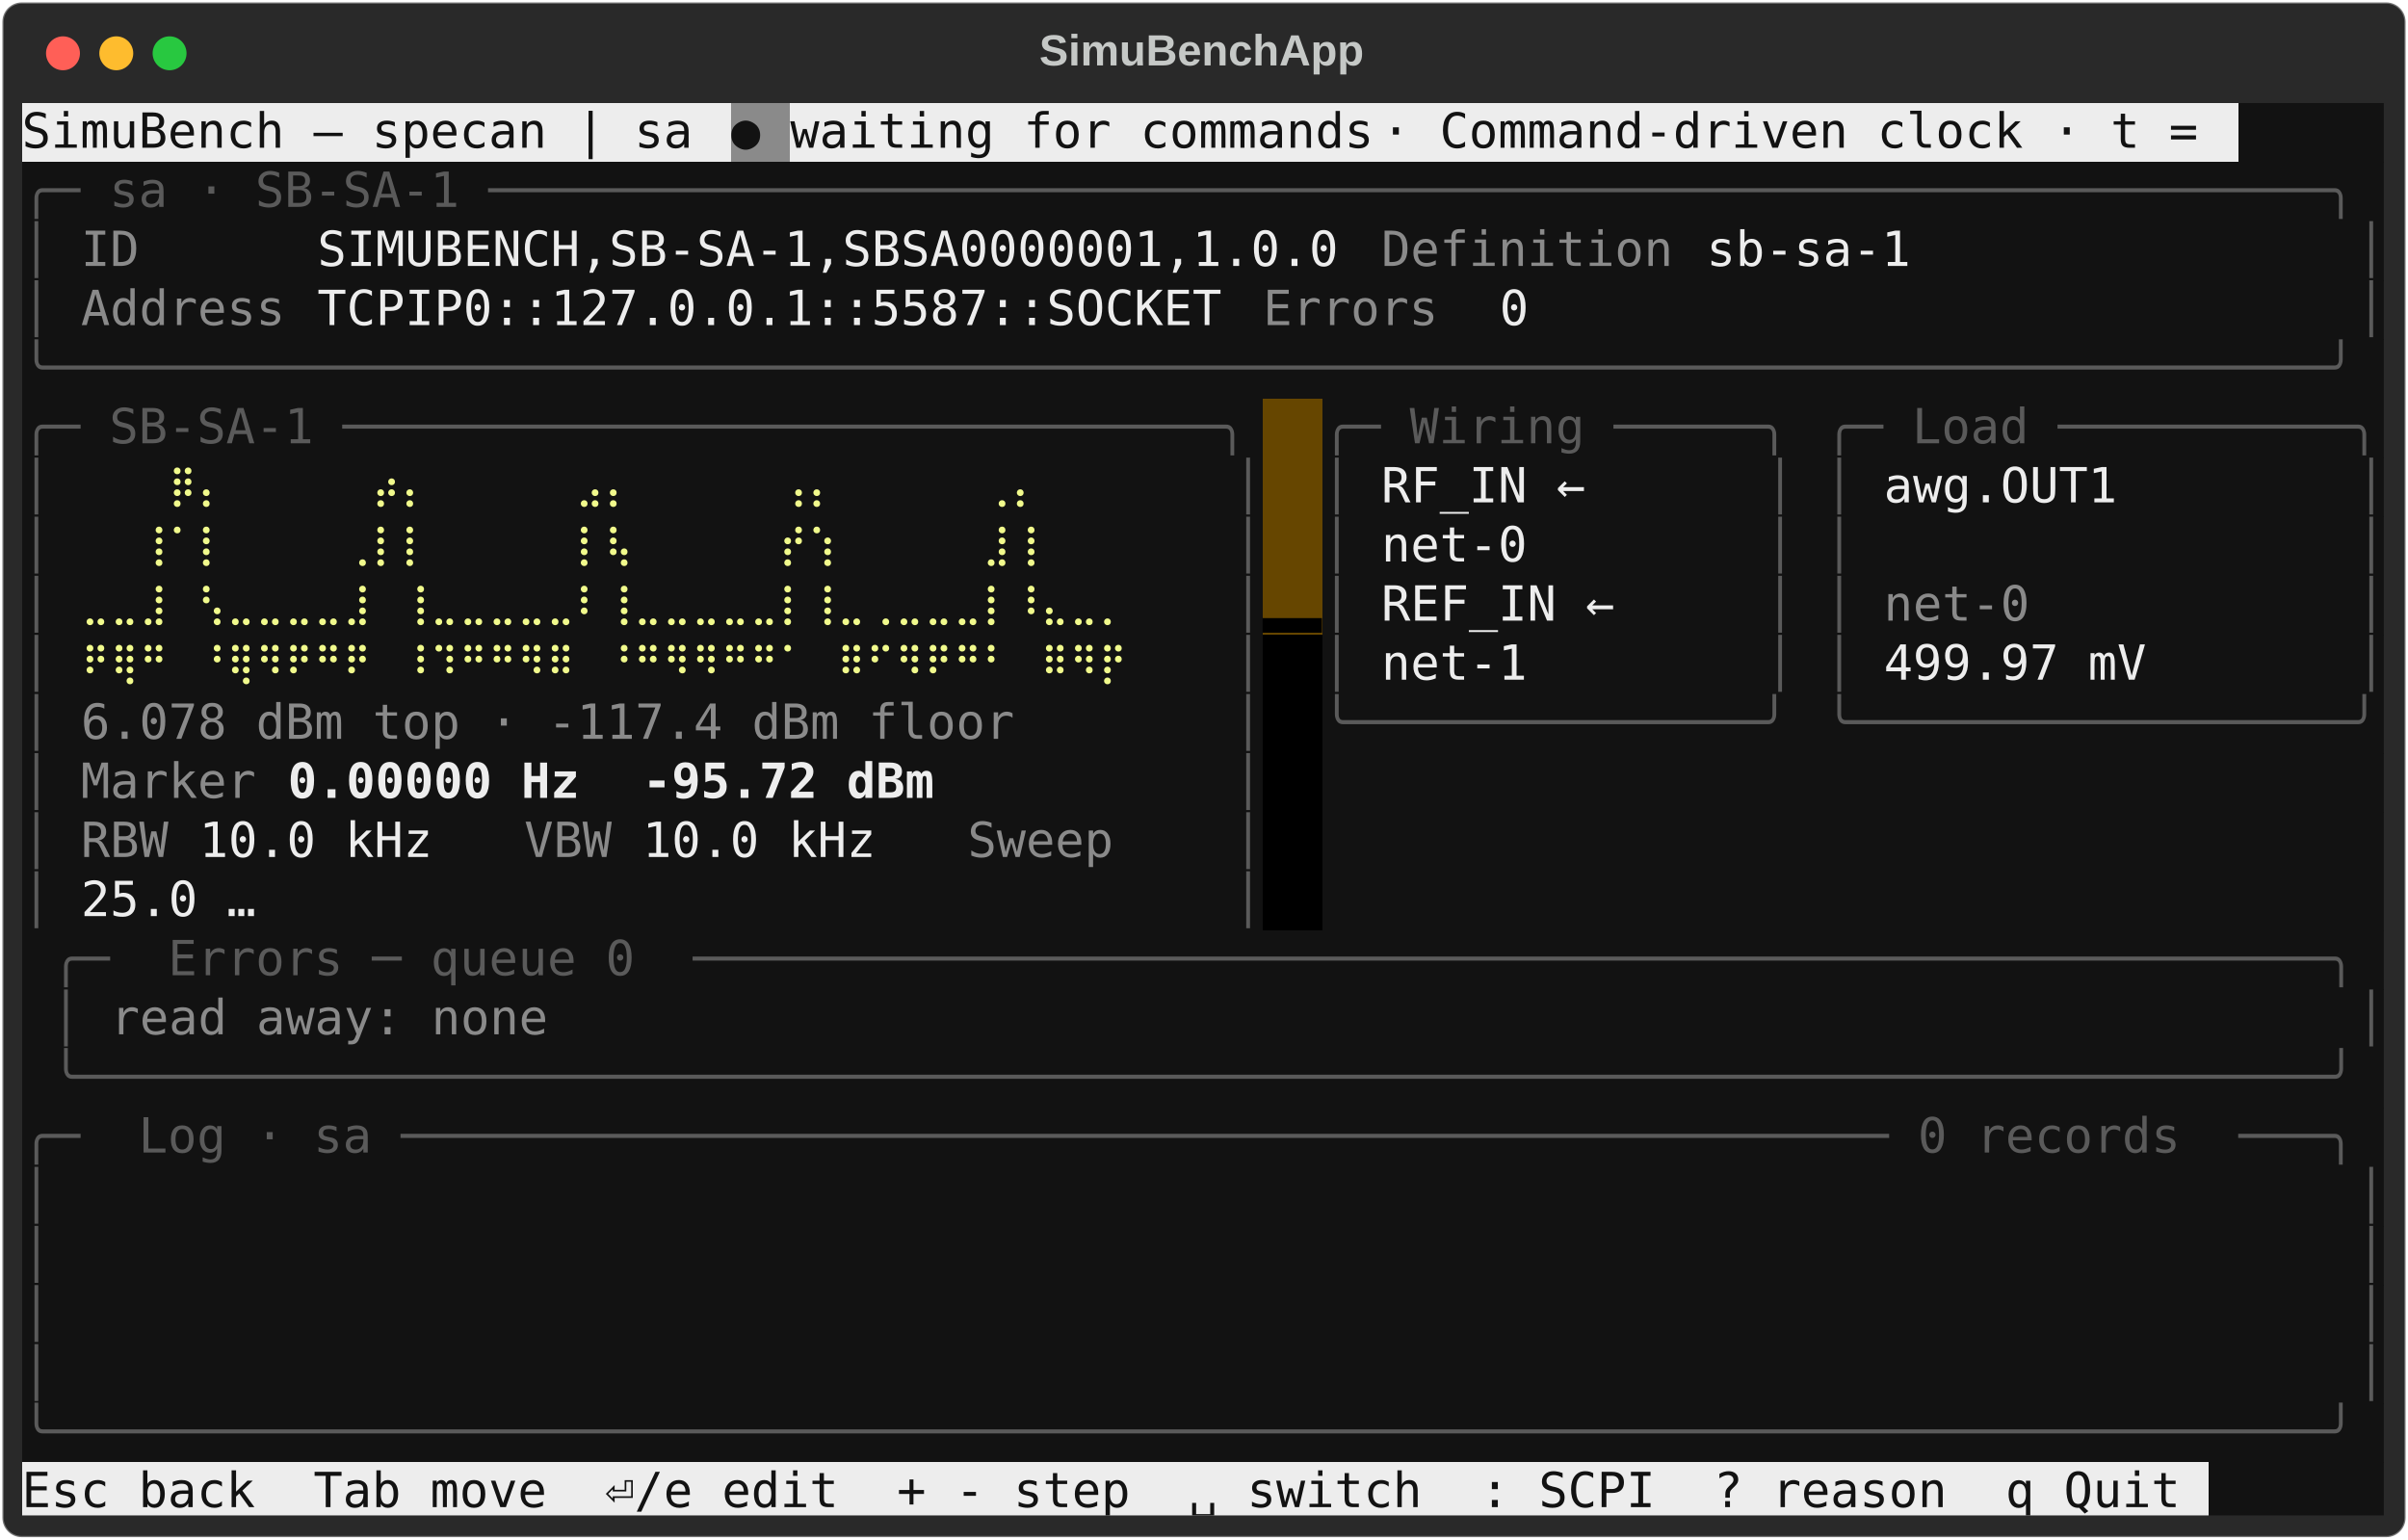
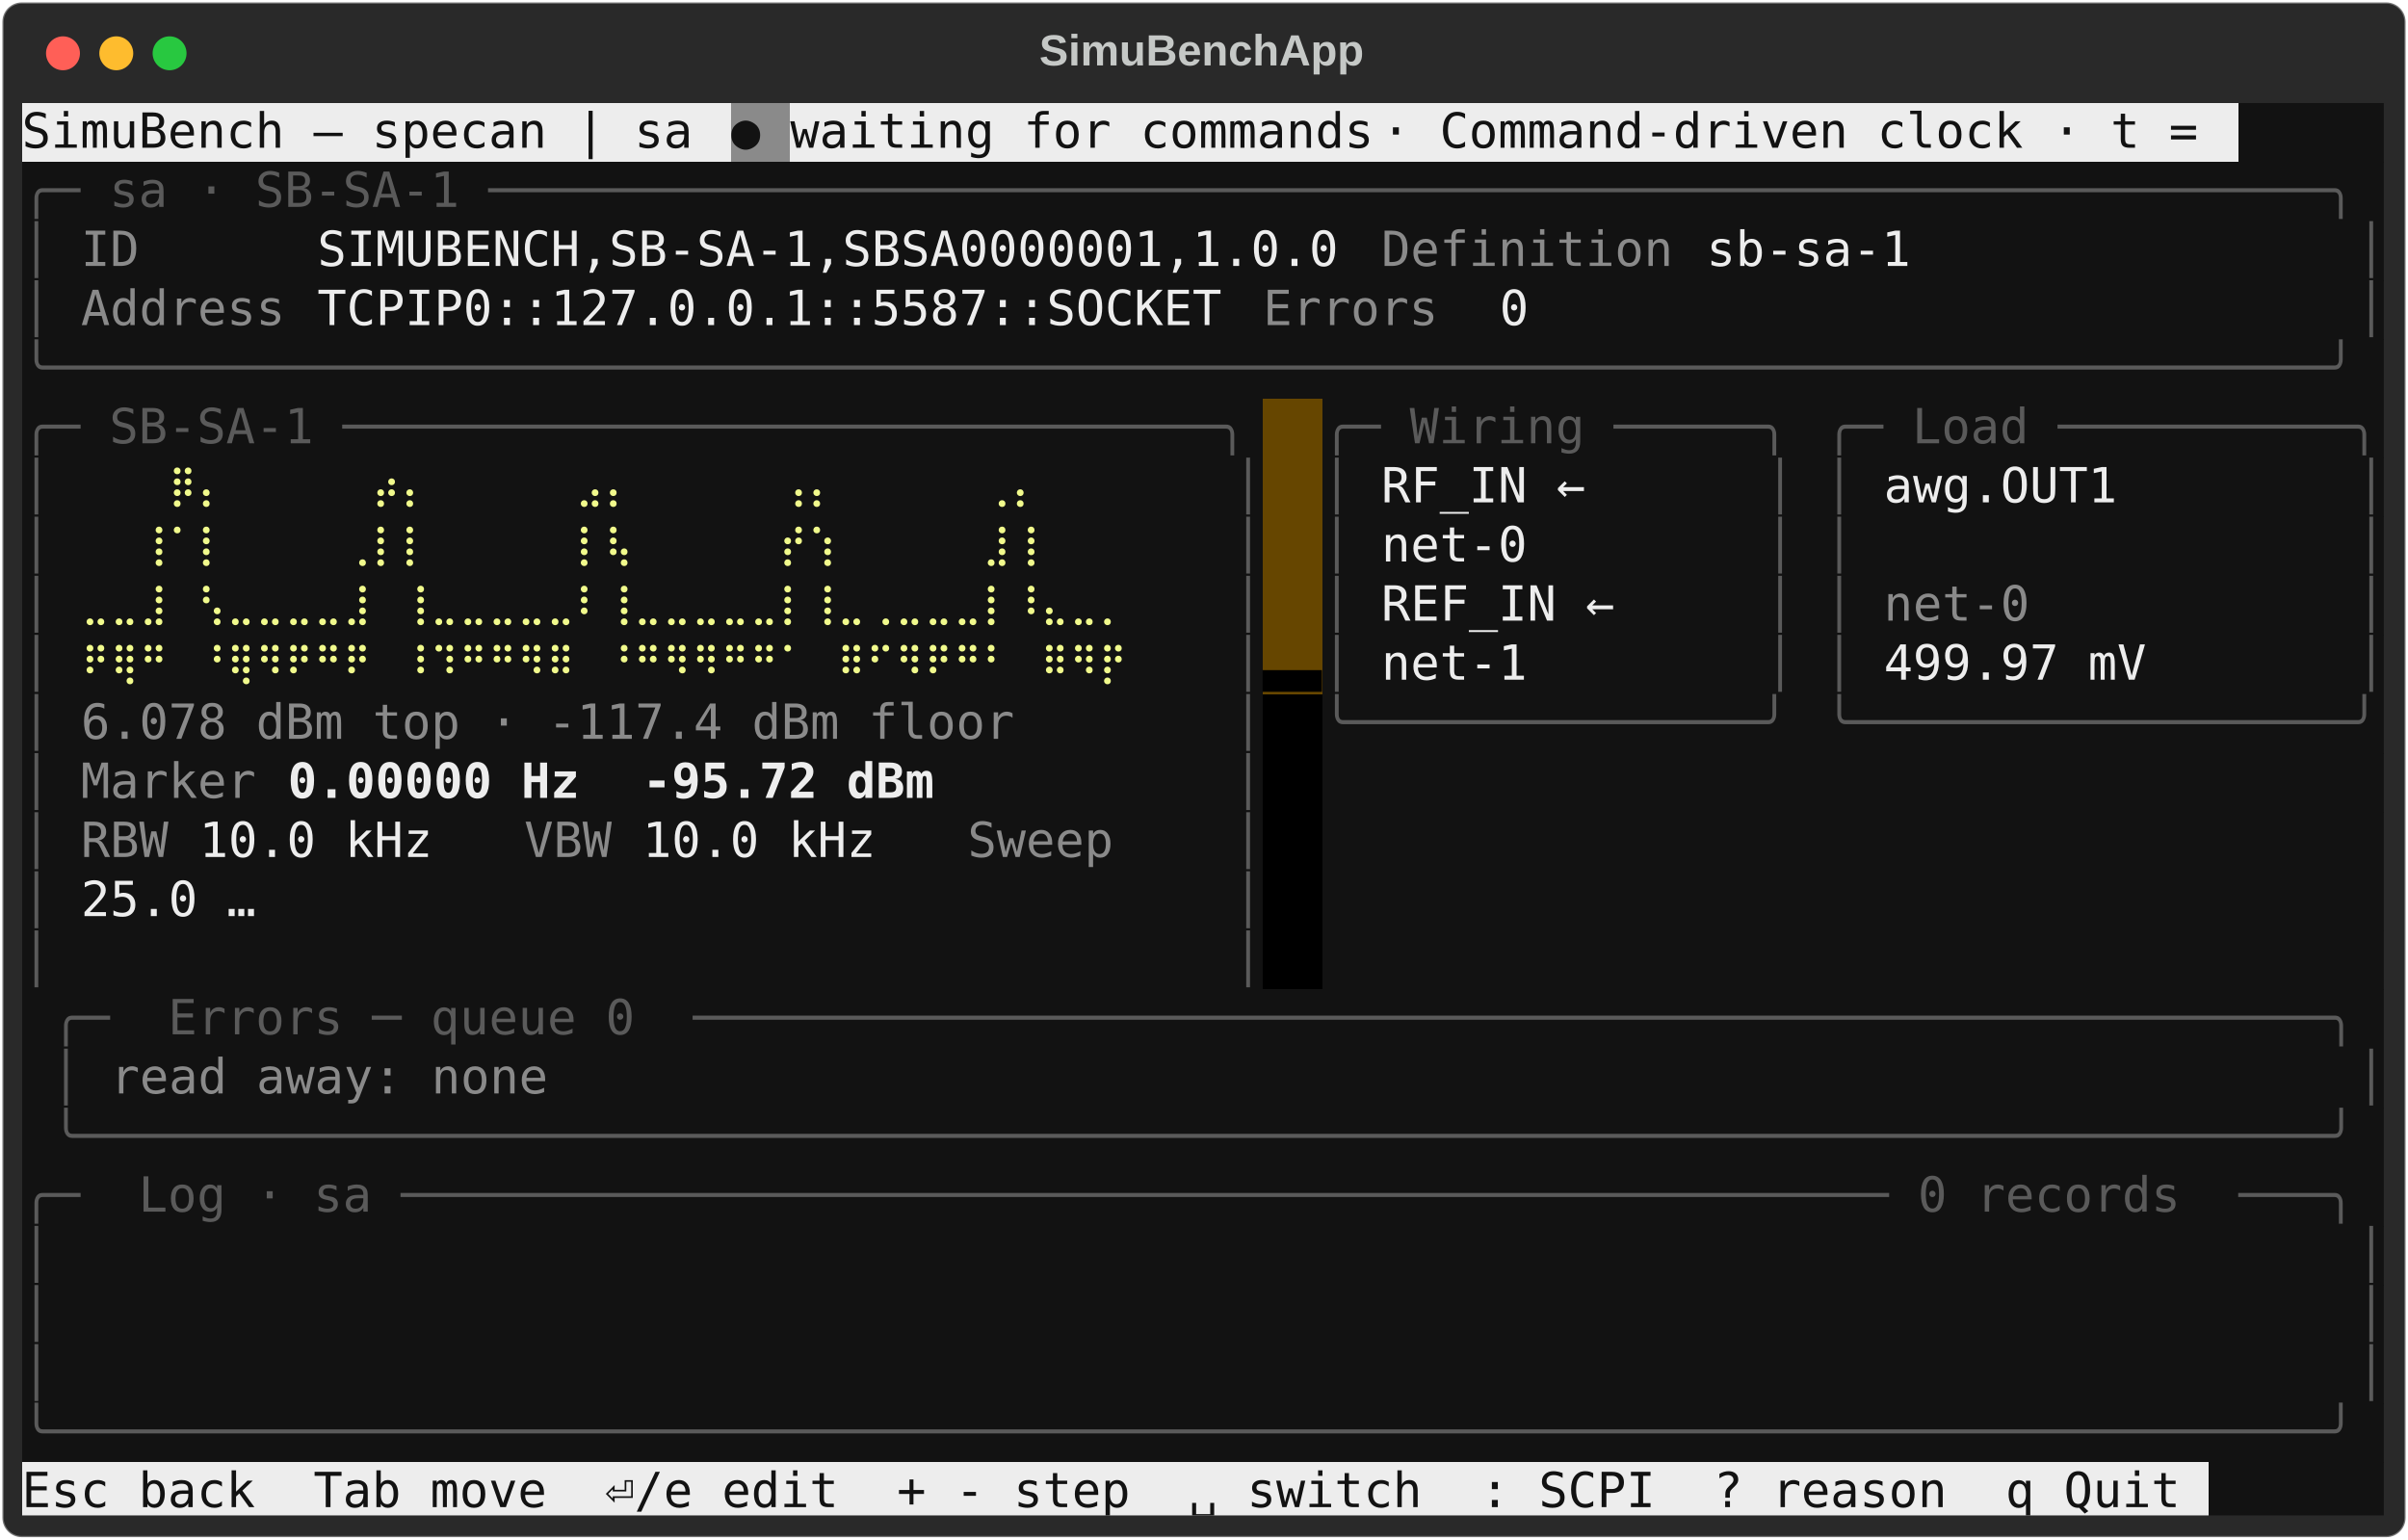
<svg xmlns="http://www.w3.org/2000/svg" class="rich-terminal" viewBox="0 0 994 635.6">
  <style>

    @font-face {
        font-family: "Fira Code";
        src: local("FiraCode-Regular"),
                url("https://cdnjs.cloudflare.com/ajax/libs/firacode/6.2.0/woff2/FiraCode-Regular.woff2") format("woff2"),
                url("https://cdnjs.cloudflare.com/ajax/libs/firacode/6.2.0/woff/FiraCode-Regular.woff") format("woff");
        font-style: normal;
        font-weight: 400;
    }
    @font-face {
        font-family: "Fira Code";
        src: local("FiraCode-Bold"),
                url("https://cdnjs.cloudflare.com/ajax/libs/firacode/6.2.0/woff2/FiraCode-Bold.woff2") format("woff2"),
                url("https://cdnjs.cloudflare.com/ajax/libs/firacode/6.2.0/woff/FiraCode-Bold.woff") format("woff");
        font-style: bold;
        font-weight: 700;
    }

    .terminal-matrix {
        font-family: Fira Code, monospace;
        font-size: 20px;
        line-height: 24.4px;
        font-variant-east-asian: full-width;
    }

    .terminal-title {
        font-size: 18px;
        font-weight: bold;
        font-family: arial;
    }

    .terminal-r1 { fill: #121212 }
.terminal-r2 { fill: #c5c8c6 }
.terminal-r3 { fill: #5a5a5a }
.terminal-r4 { fill: #8a8a8a }
.terminal-r5 { fill: #ededed }
.terminal-r6 { fill: #f1fa8c }
.terminal-r7 { fill: #000000 }
.terminal-r8 { fill: #ededed;font-weight: bold }
    </style>
  <defs>
    <clipPath id="terminal-clip-terminal">
      <rect x="0" y="0" width="975.0" height="584.6" />
    </clipPath>
    <clipPath id="terminal-line-0">
      <rect x="0" y="1.5" width="976" height="24.65" />
    </clipPath>
    <clipPath id="terminal-line-1">
      <rect x="0" y="25.9" width="976" height="24.65" />
    </clipPath>
    <clipPath id="terminal-line-2">
      <rect x="0" y="50.3" width="976" height="24.65" />
    </clipPath>
    <clipPath id="terminal-line-3">
      <rect x="0" y="74.7" width="976" height="24.65" />
    </clipPath>
    <clipPath id="terminal-line-4">
      <rect x="0" y="99.1" width="976" height="24.65" />
    </clipPath>
    <clipPath id="terminal-line-5">
      <rect x="0" y="123.5" width="976" height="24.65" />
    </clipPath>
    <clipPath id="terminal-line-6">
      <rect x="0" y="147.9" width="976" height="24.65" />
    </clipPath>
    <clipPath id="terminal-line-7">
      <rect x="0" y="172.3" width="976" height="24.65" />
    </clipPath>
    <clipPath id="terminal-line-8">
      <rect x="0" y="196.7" width="976" height="24.65" />
    </clipPath>
    <clipPath id="terminal-line-9">
      <rect x="0" y="221.1" width="976" height="24.65" />
    </clipPath>
    <clipPath id="terminal-line-10">
      <rect x="0" y="245.5" width="976" height="24.65" />
    </clipPath>
    <clipPath id="terminal-line-11">
      <rect x="0" y="269.9" width="976" height="24.65" />
    </clipPath>
    <clipPath id="terminal-line-12">
      <rect x="0" y="294.3" width="976" height="24.65" />
    </clipPath>
    <clipPath id="terminal-line-13">
      <rect x="0" y="318.7" width="976" height="24.65" />
    </clipPath>
    <clipPath id="terminal-line-14">
      <rect x="0" y="343.1" width="976" height="24.65" />
    </clipPath>
    <clipPath id="terminal-line-15">
      <rect x="0" y="367.5" width="976" height="24.65" />
    </clipPath>
    <clipPath id="terminal-line-16">
      <rect x="0" y="391.9" width="976" height="24.65" />
    </clipPath>
    <clipPath id="terminal-line-17">
      <rect x="0" y="416.3" width="976" height="24.65" />
    </clipPath>
    <clipPath id="terminal-line-18">
      <rect x="0" y="440.7" width="976" height="24.65" />
    </clipPath>
    <clipPath id="terminal-line-19">
      <rect x="0" y="465.1" width="976" height="24.65" />
    </clipPath>
    <clipPath id="terminal-line-20">
      <rect x="0" y="489.5" width="976" height="24.65" />
    </clipPath>
    <clipPath id="terminal-line-21">
      <rect x="0" y="513.9" width="976" height="24.65" />
    </clipPath>
    <clipPath id="terminal-line-22">
      <rect x="0" y="538.3" width="976" height="24.65" />
    </clipPath>
  </defs>
  <rect fill="#292929" stroke="rgba(255,255,255,0.35)" stroke-width="1" x="1" y="1" width="992" height="633.6" rx="8" />
  <text class="terminal-title" fill="#c5c8c6" text-anchor="middle" x="496" y="27">SimuBenchApp</text>
  <g transform="translate(26,22)">
    <circle cx="0" cy="0" r="7" fill="#ff5f57" />
    <circle cx="22" cy="0" r="7" fill="#febc2e" />
    <circle cx="44" cy="0" r="7" fill="#28c840" />
  </g>
  <g transform="translate(9, 41)" clip-path="url(#terminal-clip-terminal)">
    <rect fill="#ededed" x="0" y="1.5" width="280.6" height="24.65" shape-rendering="crispEdges" />
    <rect fill="#ededed" x="280.6" y="1.5" width="12.2" height="24.65" shape-rendering="crispEdges" />
    <rect fill="#8a8a8a" x="292.8" y="1.5" width="24.4" height="24.65" shape-rendering="crispEdges" />
    <rect fill="#ededed" x="317.2" y="1.5" width="244" height="24.65" shape-rendering="crispEdges" />
    <rect fill="#ededed" x="561.2" y="1.5" width="353.8" height="24.65" shape-rendering="crispEdges" />
    <rect fill="#121212" x="915" y="1.5" width="61" height="24.65" shape-rendering="crispEdges" />
    <rect fill="#121212" x="0" y="25.9" width="976" height="24.65" shape-rendering="crispEdges" />
    <rect fill="#121212" x="0" y="50.3" width="12.2" height="24.65" shape-rendering="crispEdges" />
    <rect fill="#121212" x="12.2" y="50.3" width="12.2" height="24.65" shape-rendering="crispEdges" />
    <rect fill="#121212" x="24.4" y="50.3" width="97.6" height="24.65" shape-rendering="crispEdges" />
    <rect fill="#121212" x="122" y="50.3" width="439.2" height="24.65" shape-rendering="crispEdges" />
    <rect fill="#121212" x="561.2" y="50.3" width="134.2" height="24.65" shape-rendering="crispEdges" />
    <rect fill="#121212" x="695.4" y="50.3" width="256.2" height="24.65" shape-rendering="crispEdges" />
    <rect fill="#121212" x="951.6" y="50.3" width="12.2" height="24.65" shape-rendering="crispEdges" />
    <rect fill="#121212" x="963.8" y="50.3" width="12.2" height="24.65" shape-rendering="crispEdges" />
    <rect fill="#121212" x="0" y="74.7" width="12.2" height="24.65" shape-rendering="crispEdges" />
    <rect fill="#121212" x="12.2" y="74.7" width="12.2" height="24.65" shape-rendering="crispEdges" />
    <rect fill="#121212" x="24.4" y="74.7" width="97.6" height="24.65" shape-rendering="crispEdges" />
    <rect fill="#121212" x="122" y="74.7" width="390.4" height="24.65" shape-rendering="crispEdges" />
    <rect fill="#121212" x="512.4" y="74.7" width="97.6" height="24.65" shape-rendering="crispEdges" />
    <rect fill="#121212" x="610" y="74.7" width="341.6" height="24.65" shape-rendering="crispEdges" />
    <rect fill="#121212" x="951.6" y="74.7" width="12.2" height="24.65" shape-rendering="crispEdges" />
    <rect fill="#121212" x="963.8" y="74.7" width="12.2" height="24.65" shape-rendering="crispEdges" />
    <rect fill="#121212" x="0" y="99.1" width="976" height="24.65" shape-rendering="crispEdges" />
    <rect fill="#121212" x="0" y="123.5" width="512.4" height="24.65" shape-rendering="crispEdges" />
    <rect fill="#664600" x="512.4" y="123.5" width="24.4" height="24.65" shape-rendering="crispEdges" />
    <rect fill="#121212" x="536.8" y="123.5" width="195.2" height="24.65" shape-rendering="crispEdges" />
    <rect fill="#121212" x="732" y="123.5" width="12.2" height="24.65" shape-rendering="crispEdges" />
    <rect fill="#121212" x="744.2" y="123.5" width="231.8" height="24.65" shape-rendering="crispEdges" />
    <rect fill="#121212" x="0" y="147.9" width="12.2" height="24.65" shape-rendering="crispEdges" />
    <rect fill="#121212" x="12.2" y="147.9" width="12.2" height="24.65" shape-rendering="crispEdges" />
    <rect fill="#121212" x="24.4" y="147.9" width="463.6" height="24.65" shape-rendering="crispEdges" />
    <rect fill="#121212" x="488" y="147.9" width="12.2" height="24.65" shape-rendering="crispEdges" />
    <rect fill="#121212" x="500.2" y="147.9" width="12.2" height="24.65" shape-rendering="crispEdges" />
    <rect fill="#664600" x="512.4" y="147.9" width="24.4" height="24.65" shape-rendering="crispEdges" />
    <rect fill="#121212" x="536.8" y="147.9" width="12.2" height="24.65" shape-rendering="crispEdges" />
    <rect fill="#121212" x="549" y="147.9" width="12.2" height="24.65" shape-rendering="crispEdges" />
    <rect fill="#121212" x="561.2" y="147.9" width="85.4" height="24.65" shape-rendering="crispEdges" />
    <rect fill="#121212" x="646.6" y="147.9" width="73.2" height="24.65" shape-rendering="crispEdges" />
    <rect fill="#121212" x="719.8" y="147.9" width="12.2" height="24.65" shape-rendering="crispEdges" />
    <rect fill="#121212" x="732" y="147.9" width="12.2" height="24.65" shape-rendering="crispEdges" />
    <rect fill="#121212" x="744.2" y="147.9" width="12.2" height="24.65" shape-rendering="crispEdges" />
    <rect fill="#121212" x="756.4" y="147.9" width="12.2" height="24.65" shape-rendering="crispEdges" />
    <rect fill="#121212" x="768.6" y="147.9" width="170.8" height="24.65" shape-rendering="crispEdges" />
    <rect fill="#121212" x="939.4" y="147.9" width="24.4" height="24.65" shape-rendering="crispEdges" />
    <rect fill="#121212" x="963.8" y="147.9" width="12.2" height="24.65" shape-rendering="crispEdges" />
    <rect fill="#121212" x="0" y="172.3" width="12.2" height="24.65" shape-rendering="crispEdges" />
    <rect fill="#121212" x="12.2" y="172.3" width="12.2" height="24.65" shape-rendering="crispEdges" />
    <rect fill="#121212" x="24.4" y="172.3" width="463.6" height="24.65" shape-rendering="crispEdges" />
    <rect fill="#121212" x="488" y="172.3" width="12.2" height="24.65" shape-rendering="crispEdges" />
    <rect fill="#121212" x="500.2" y="172.3" width="12.2" height="24.65" shape-rendering="crispEdges" />
    <rect fill="#664600" x="512.4" y="172.3" width="24.4" height="24.65" shape-rendering="crispEdges" />
    <rect fill="#121212" x="536.8" y="172.3" width="12.2" height="24.65" shape-rendering="crispEdges" />
    <rect fill="#121212" x="549" y="172.3" width="12.2" height="24.65" shape-rendering="crispEdges" />
    <rect fill="#121212" x="561.2" y="172.3" width="73.2" height="24.65" shape-rendering="crispEdges" />
    <rect fill="#121212" x="634.4" y="172.3" width="85.4" height="24.65" shape-rendering="crispEdges" />
    <rect fill="#121212" x="719.8" y="172.3" width="12.2" height="24.65" shape-rendering="crispEdges" />
    <rect fill="#121212" x="732" y="172.3" width="12.2" height="24.65" shape-rendering="crispEdges" />
    <rect fill="#121212" x="744.2" y="172.3" width="12.2" height="24.65" shape-rendering="crispEdges" />
    <rect fill="#121212" x="756.4" y="172.3" width="12.2" height="24.65" shape-rendering="crispEdges" />
    <rect fill="#121212" x="768.6" y="172.3" width="170.8" height="24.65" shape-rendering="crispEdges" />
    <rect fill="#121212" x="939.4" y="172.3" width="24.4" height="24.65" shape-rendering="crispEdges" />
    <rect fill="#121212" x="963.8" y="172.3" width="12.2" height="24.65" shape-rendering="crispEdges" />
    <rect fill="#121212" x="0" y="196.7" width="12.2" height="24.65" shape-rendering="crispEdges" />
    <rect fill="#121212" x="12.2" y="196.7" width="12.2" height="24.65" shape-rendering="crispEdges" />
    <rect fill="#121212" x="24.4" y="196.7" width="463.6" height="24.65" shape-rendering="crispEdges" />
    <rect fill="#121212" x="488" y="196.7" width="12.2" height="24.65" shape-rendering="crispEdges" />
    <rect fill="#121212" x="500.2" y="196.7" width="12.2" height="24.65" shape-rendering="crispEdges" />
    <rect fill="#664600" x="512.4" y="196.7" width="24.4" height="24.65" shape-rendering="crispEdges" />
    <rect fill="#121212" x="536.8" y="196.7" width="12.2" height="24.65" shape-rendering="crispEdges" />
    <rect fill="#121212" x="549" y="196.7" width="12.2" height="24.65" shape-rendering="crispEdges" />
    <rect fill="#121212" x="561.2" y="196.7" width="97.6" height="24.65" shape-rendering="crispEdges" />
    <rect fill="#121212" x="658.8" y="196.7" width="61" height="24.65" shape-rendering="crispEdges" />
    <rect fill="#121212" x="719.8" y="196.7" width="12.2" height="24.65" shape-rendering="crispEdges" />
    <rect fill="#121212" x="732" y="196.7" width="12.2" height="24.65" shape-rendering="crispEdges" />
    <rect fill="#121212" x="744.2" y="196.7" width="12.2" height="24.65" shape-rendering="crispEdges" />
    <rect fill="#121212" x="756.4" y="196.7" width="12.2" height="24.65" shape-rendering="crispEdges" />
    <rect fill="#121212" x="768.6" y="196.7" width="61" height="24.65" shape-rendering="crispEdges" />
    <rect fill="#121212" x="829.6" y="196.7" width="109.8" height="24.65" shape-rendering="crispEdges" />
    <rect fill="#121212" x="939.4" y="196.7" width="24.4" height="24.65" shape-rendering="crispEdges" />
    <rect fill="#121212" x="963.8" y="196.7" width="12.2" height="24.65" shape-rendering="crispEdges" />
    <rect fill="#121212" x="0" y="221.1" width="12.2" height="24.65" shape-rendering="crispEdges" />
    <rect fill="#121212" x="12.2" y="221.1" width="12.2" height="24.65" shape-rendering="crispEdges" />
    <rect fill="#121212" x="24.4" y="221.1" width="463.6" height="24.65" shape-rendering="crispEdges" />
    <rect fill="#121212" x="488" y="221.1" width="12.2" height="24.65" shape-rendering="crispEdges" />
    <rect fill="#121212" x="500.2" y="221.1" width="12.2" height="24.65" shape-rendering="crispEdges" />
-     <rect fill="#000000" x="512.4" y="221.1" width="24.4" height="24.65" shape-rendering="crispEdges" />
+     <rect fill="#664600" x="512.4" y="221.1" width="24.4" height="24.65" shape-rendering="crispEdges" />
    <rect fill="#121212" x="536.8" y="221.1" width="12.2" height="24.65" shape-rendering="crispEdges" />
    <rect fill="#121212" x="549" y="221.1" width="12.2" height="24.65" shape-rendering="crispEdges" />
    <rect fill="#121212" x="561.2" y="221.1" width="61" height="24.65" shape-rendering="crispEdges" />
    <rect fill="#121212" x="622.2" y="221.1" width="97.6" height="24.65" shape-rendering="crispEdges" />
    <rect fill="#121212" x="719.8" y="221.1" width="12.2" height="24.65" shape-rendering="crispEdges" />
    <rect fill="#121212" x="732" y="221.1" width="12.2" height="24.65" shape-rendering="crispEdges" />
    <rect fill="#121212" x="744.2" y="221.1" width="12.2" height="24.65" shape-rendering="crispEdges" />
    <rect fill="#121212" x="756.4" y="221.1" width="12.2" height="24.65" shape-rendering="crispEdges" />
    <rect fill="#121212" x="768.6" y="221.1" width="170.8" height="24.65" shape-rendering="crispEdges" />
    <rect fill="#121212" x="939.4" y="221.1" width="24.4" height="24.65" shape-rendering="crispEdges" />
    <rect fill="#121212" x="963.8" y="221.1" width="12.2" height="24.65" shape-rendering="crispEdges" />
    <rect fill="#121212" x="0" y="245.5" width="12.2" height="24.65" shape-rendering="crispEdges" />
    <rect fill="#121212" x="12.2" y="245.5" width="12.2" height="24.65" shape-rendering="crispEdges" />
    <rect fill="#121212" x="24.4" y="245.5" width="390.4" height="24.65" shape-rendering="crispEdges" />
    <rect fill="#121212" x="414.8" y="245.5" width="73.2" height="24.65" shape-rendering="crispEdges" />
    <rect fill="#121212" x="488" y="245.5" width="12.2" height="24.65" shape-rendering="crispEdges" />
    <rect fill="#121212" x="500.2" y="245.5" width="12.2" height="24.65" shape-rendering="crispEdges" />
    <rect fill="#000000" x="512.4" y="245.5" width="24.4" height="24.65" shape-rendering="crispEdges" />
    <rect fill="#121212" x="536.8" y="245.5" width="195.2" height="24.65" shape-rendering="crispEdges" />
    <rect fill="#121212" x="732" y="245.5" width="12.2" height="24.65" shape-rendering="crispEdges" />
    <rect fill="#121212" x="744.2" y="245.5" width="231.8" height="24.65" shape-rendering="crispEdges" />
    <rect fill="#121212" x="0" y="269.9" width="12.2" height="24.65" shape-rendering="crispEdges" />
    <rect fill="#121212" x="12.2" y="269.9" width="12.2" height="24.65" shape-rendering="crispEdges" />
    <rect fill="#121212" x="24.4" y="269.9" width="85.4" height="24.65" shape-rendering="crispEdges" />
    <rect fill="#121212" x="109.8" y="269.9" width="122" height="24.65" shape-rendering="crispEdges" />
    <rect fill="#121212" x="231.8" y="269.9" width="24.4" height="24.65" shape-rendering="crispEdges" />
    <rect fill="#121212" x="256.2" y="269.9" width="122" height="24.65" shape-rendering="crispEdges" />
    <rect fill="#121212" x="378.2" y="269.9" width="109.8" height="24.65" shape-rendering="crispEdges" />
    <rect fill="#121212" x="488" y="269.9" width="12.2" height="24.65" shape-rendering="crispEdges" />
    <rect fill="#121212" x="500.2" y="269.9" width="12.2" height="24.65" shape-rendering="crispEdges" />
    <rect fill="#000000" x="512.4" y="269.9" width="24.4" height="24.65" shape-rendering="crispEdges" />
    <rect fill="#121212" x="536.8" y="269.9" width="439.2" height="24.65" shape-rendering="crispEdges" />
    <rect fill="#121212" x="0" y="294.3" width="12.2" height="24.65" shape-rendering="crispEdges" />
    <rect fill="#121212" x="12.2" y="294.3" width="12.2" height="24.65" shape-rendering="crispEdges" />
    <rect fill="#121212" x="24.4" y="294.3" width="48.8" height="24.65" shape-rendering="crispEdges" />
    <rect fill="#121212" x="73.2" y="294.3" width="134.2" height="24.65" shape-rendering="crispEdges" />
    <rect fill="#121212" x="207.4" y="294.3" width="48.8" height="24.65" shape-rendering="crispEdges" />
    <rect fill="#121212" x="256.2" y="294.3" width="134.2" height="24.65" shape-rendering="crispEdges" />
    <rect fill="#121212" x="390.4" y="294.3" width="61" height="24.65" shape-rendering="crispEdges" />
    <rect fill="#121212" x="451.4" y="294.3" width="48.8" height="24.65" shape-rendering="crispEdges" />
    <rect fill="#121212" x="500.2" y="294.3" width="12.2" height="24.65" shape-rendering="crispEdges" />
    <rect fill="#000000" x="512.4" y="294.3" width="24.4" height="24.65" shape-rendering="crispEdges" />
    <rect fill="#121212" x="536.8" y="294.3" width="439.2" height="24.65" shape-rendering="crispEdges" />
    <rect fill="#121212" x="0" y="318.7" width="12.2" height="24.65" shape-rendering="crispEdges" />
    <rect fill="#121212" x="12.2" y="318.7" width="12.2" height="24.65" shape-rendering="crispEdges" />
    <rect fill="#121212" x="24.4" y="318.7" width="73.2" height="24.65" shape-rendering="crispEdges" />
    <rect fill="#121212" x="97.6" y="318.7" width="402.6" height="24.65" shape-rendering="crispEdges" />
    <rect fill="#121212" x="500.2" y="318.7" width="12.2" height="24.65" shape-rendering="crispEdges" />
    <rect fill="#000000" x="512.4" y="318.7" width="24.4" height="24.65" shape-rendering="crispEdges" />
    <rect fill="#121212" x="536.8" y="318.7" width="439.2" height="24.65" shape-rendering="crispEdges" />
    <rect fill="#121212" x="0" y="343.1" width="12.2" height="24.65" shape-rendering="crispEdges" />
-     <rect fill="#121212" x="12.2" y="343.1" width="963.8" height="24.65" shape-rendering="crispEdges" />
+     <rect fill="#121212" x="12.2" y="343.1" width="12.2" height="24.65" shape-rendering="crispEdges" />
+     <rect fill="#121212" x="24.4" y="343.1" width="463.6" height="24.65" shape-rendering="crispEdges" />
+     <rect fill="#121212" x="488" y="343.1" width="12.2" height="24.65" shape-rendering="crispEdges" />
+     <rect fill="#121212" x="500.2" y="343.1" width="12.2" height="24.65" shape-rendering="crispEdges" />
+     <rect fill="#000000" x="512.4" y="343.1" width="24.4" height="24.65" shape-rendering="crispEdges" />
+     <rect fill="#121212" x="536.8" y="343.1" width="439.2" height="24.65" shape-rendering="crispEdges" />
    <rect fill="#121212" x="0" y="367.5" width="12.2" height="24.65" shape-rendering="crispEdges" />
-     <rect fill="#121212" x="12.2" y="367.5" width="12.2" height="24.65" shape-rendering="crispEdges" />
-     <rect fill="#121212" x="24.4" y="367.5" width="12.2" height="24.65" shape-rendering="crispEdges" />
-     <rect fill="#121212" x="36.6" y="367.5" width="183" height="24.65" shape-rendering="crispEdges" />
-     <rect fill="#121212" x="219.6" y="367.5" width="61" height="24.65" shape-rendering="crispEdges" />
-     <rect fill="#121212" x="280.6" y="367.5" width="683.2" height="24.65" shape-rendering="crispEdges" />
-     <rect fill="#121212" x="963.8" y="367.5" width="12.2" height="24.65" shape-rendering="crispEdges" />
+     <rect fill="#121212" x="12.2" y="367.5" width="963.8" height="24.65" shape-rendering="crispEdges" />
    <rect fill="#121212" x="0" y="391.9" width="12.2" height="24.65" shape-rendering="crispEdges" />
-     <rect fill="#121212" x="12.2" y="391.9" width="963.8" height="24.65" shape-rendering="crispEdges" />
-     <rect fill="#121212" x="0" y="416.3" width="976" height="24.65" shape-rendering="crispEdges" />
-     <rect fill="#121212" x="0" y="440.7" width="12.2" height="24.65" shape-rendering="crispEdges" />
-     <rect fill="#121212" x="12.2" y="440.7" width="12.2" height="24.65" shape-rendering="crispEdges" />
-     <rect fill="#121212" x="24.4" y="440.7" width="0" height="24.65" shape-rendering="crispEdges" />
-     <rect fill="#121212" x="24.4" y="440.7" width="939.4" height="24.65" shape-rendering="crispEdges" />
-     <rect fill="#121212" x="963.8" y="440.7" width="12.2" height="24.65" shape-rendering="crispEdges" />
+     <rect fill="#121212" x="12.2" y="391.9" width="12.2" height="24.65" shape-rendering="crispEdges" />
+     <rect fill="#121212" x="24.4" y="391.9" width="12.2" height="24.65" shape-rendering="crispEdges" />
+     <rect fill="#121212" x="36.6" y="391.9" width="183" height="24.65" shape-rendering="crispEdges" />
+     <rect fill="#121212" x="219.6" y="391.9" width="61" height="24.65" shape-rendering="crispEdges" />
+     <rect fill="#121212" x="280.6" y="391.9" width="683.2" height="24.65" shape-rendering="crispEdges" />
+     <rect fill="#121212" x="963.8" y="391.9" width="12.2" height="24.65" shape-rendering="crispEdges" />
+     <rect fill="#121212" x="0" y="416.3" width="12.2" height="24.65" shape-rendering="crispEdges" />
+     <rect fill="#121212" x="12.2" y="416.3" width="963.8" height="24.65" shape-rendering="crispEdges" />
+     <rect fill="#121212" x="0" y="440.7" width="976" height="24.65" shape-rendering="crispEdges" />
    <rect fill="#121212" x="0" y="465.1" width="12.2" height="24.65" shape-rendering="crispEdges" />
-     <rect fill="#121212" x="12.2" y="465.1" width="951.6" height="24.65" shape-rendering="crispEdges" />
+     <rect fill="#121212" x="12.2" y="465.1" width="12.2" height="24.65" shape-rendering="crispEdges" />
+     <rect fill="#121212" x="24.4" y="465.1" width="0" height="24.65" shape-rendering="crispEdges" />
+     <rect fill="#121212" x="24.4" y="465.1" width="939.4" height="24.65" shape-rendering="crispEdges" />
    <rect fill="#121212" x="963.8" y="465.1" width="12.2" height="24.65" shape-rendering="crispEdges" />
    <rect fill="#121212" x="0" y="489.5" width="12.2" height="24.65" shape-rendering="crispEdges" />
    <rect fill="#121212" x="12.2" y="489.5" width="951.6" height="24.65" shape-rendering="crispEdges" />
    <rect fill="#121212" x="963.8" y="489.5" width="12.2" height="24.65" shape-rendering="crispEdges" />
    <rect fill="#121212" x="0" y="513.9" width="12.2" height="24.65" shape-rendering="crispEdges" />
    <rect fill="#121212" x="12.2" y="513.9" width="951.6" height="24.65" shape-rendering="crispEdges" />
    <rect fill="#121212" x="963.8" y="513.9" width="12.2" height="24.65" shape-rendering="crispEdges" />
    <rect fill="#121212" x="0" y="538.3" width="976" height="24.65" shape-rendering="crispEdges" />
    <rect fill="#ededed" x="0" y="562.7" width="902.8" height="24.65" shape-rendering="crispEdges" />
    <rect fill="#121212" x="902.8" y="562.7" width="73.2" height="24.65" shape-rendering="crispEdges" />
    <g class="terminal-matrix">
      <text class="terminal-r1" x="0" y="20" textLength="280.6" clip-path="url(#terminal-line-0)">SimuBench — specan | sa</text>
      <text class="terminal-r1" x="292.8" y="20" textLength="24.4" clip-path="url(#terminal-line-0)">● </text>
      <text class="terminal-r1" x="317.2" y="20" textLength="244" clip-path="url(#terminal-line-0)">waiting for commands</text>
      <text class="terminal-r1" x="561.2" y="20" textLength="353.8" clip-path="url(#terminal-line-0)"> · Command-driven clock · t =</text>
      <text class="terminal-r2" x="976" y="20" textLength="12.2" clip-path="url(#terminal-line-0)">
</text>
      <text class="terminal-r3" x="0" y="44.4" textLength="976" clip-path="url(#terminal-line-1)">╭─ sa · SB-SA-1 ───────────────────────────────────────────────────────────────╮</text>
      <text class="terminal-r2" x="976" y="44.4" textLength="12.2" clip-path="url(#terminal-line-1)">
</text>
      <text class="terminal-r3" x="0" y="68.8" textLength="12.2" clip-path="url(#terminal-line-2)">│</text>
      <text class="terminal-r4" x="24.4" y="68.8" textLength="97.6" clip-path="url(#terminal-line-2)">ID      </text>
      <text class="terminal-r5" x="122" y="68.8" textLength="439.2" clip-path="url(#terminal-line-2)">SIMUBENCH,SB-SA-1,SBSA0000001,1.0.0 </text>
      <text class="terminal-r4" x="561.2" y="68.8" textLength="134.2" clip-path="url(#terminal-line-2)">Definition </text>
      <text class="terminal-r5" x="695.4" y="68.8" textLength="256.2" clip-path="url(#terminal-line-2)">sb-sa-1              </text>
      <text class="terminal-r3" x="963.8" y="68.8" textLength="12.2" clip-path="url(#terminal-line-2)">│</text>
      <text class="terminal-r2" x="976" y="68.8" textLength="12.2" clip-path="url(#terminal-line-2)">
</text>
      <text class="terminal-r3" x="0" y="93.2" textLength="12.2" clip-path="url(#terminal-line-3)">│</text>
      <text class="terminal-r4" x="24.4" y="93.2" textLength="97.6" clip-path="url(#terminal-line-3)">Address </text>
      <text class="terminal-r5" x="122" y="93.2" textLength="390.4" clip-path="url(#terminal-line-3)">TCPIP0::127.0.0.1::5587::SOCKET </text>
      <text class="terminal-r4" x="512.4" y="93.2" textLength="97.6" clip-path="url(#terminal-line-3)">Errors  </text>
      <text class="terminal-r5" x="610" y="93.2" textLength="341.6" clip-path="url(#terminal-line-3)">0                           </text>
      <text class="terminal-r3" x="963.8" y="93.2" textLength="12.2" clip-path="url(#terminal-line-3)">│</text>
      <text class="terminal-r2" x="976" y="93.2" textLength="12.2" clip-path="url(#terminal-line-3)">
</text>
      <text class="terminal-r3" x="0" y="117.6" textLength="976" clip-path="url(#terminal-line-4)">╰──────────────────────────────────────────────────────────────────────────────╯</text>
      <text class="terminal-r2" x="976" y="117.6" textLength="12.2" clip-path="url(#terminal-line-4)">
</text>
      <text class="terminal-r3" x="0" y="142" textLength="512.4" clip-path="url(#terminal-line-5)">╭─ SB-SA-1 ──────────────────────────────╮</text>
      <text class="terminal-r3" x="536.8" y="142" textLength="195.2" clip-path="url(#terminal-line-5)">╭─ Wiring ─────╮</text>
      <text class="terminal-r3" x="744.2" y="142" textLength="231.8" clip-path="url(#terminal-line-5)">╭─ Load ──────────╮</text>
      <text class="terminal-r2" x="976" y="142" textLength="12.2" clip-path="url(#terminal-line-5)">
</text>
      <text class="terminal-r3" x="0" y="166.4" textLength="12.2" clip-path="url(#terminal-line-6)">│</text>
      <text class="terminal-r6" x="24.4" y="166.4" textLength="463.6" clip-path="url(#terminal-line-6)">⠀⠀⠀⡿⡄⠀⠀⠀⠀⠀⡴⡄⠀⠀⠀⠀⠀⣠⡄⠀⠀⠀⠀⠀⢠⡄⠀⠀⠀⠀⠀⢀⡄⠀⠀⠀⠀⠀</text>
      <text class="terminal-r3" x="500.2" y="166.4" textLength="12.2" clip-path="url(#terminal-line-6)">│</text>
      <text class="terminal-r3" x="536.8" y="166.4" textLength="12.2" clip-path="url(#terminal-line-6)">│</text>
      <text class="terminal-r5" x="561.2" y="166.4" textLength="85.4" clip-path="url(#terminal-line-6)">RF_IN ←</text>
      <text class="terminal-r3" x="719.8" y="166.4" textLength="12.2" clip-path="url(#terminal-line-6)">│</text>
      <text class="terminal-r3" x="744.2" y="166.4" textLength="12.2" clip-path="url(#terminal-line-6)">│</text>
      <text class="terminal-r5" x="768.6" y="166.4" textLength="170.8" clip-path="url(#terminal-line-6)">awg.OUT1      </text>
      <text class="terminal-r3" x="963.8" y="166.4" textLength="12.2" clip-path="url(#terminal-line-6)">│</text>
      <text class="terminal-r2" x="976" y="166.4" textLength="12.2" clip-path="url(#terminal-line-6)">
</text>
      <text class="terminal-r3" x="0" y="190.8" textLength="12.2" clip-path="url(#terminal-line-7)">│</text>
      <text class="terminal-r6" x="24.4" y="190.8" textLength="463.6" clip-path="url(#terminal-line-7)">⠀⠀⢸⠁⡇⠀⠀⠀⠀⢀⡇⡇⠀⠀⠀⠀⠀⡇⢧⠀⠀⠀⠀⠀⡞⢱⠀⠀⠀⠀⠀⣸⢸⠀⠀⠀⠀⠀</text>
      <text class="terminal-r3" x="500.2" y="190.8" textLength="12.2" clip-path="url(#terminal-line-7)">│</text>
      <text class="terminal-r3" x="536.8" y="190.8" textLength="12.2" clip-path="url(#terminal-line-7)">│</text>
      <text class="terminal-r5" x="561.2" y="190.8" textLength="73.2" clip-path="url(#terminal-line-7)">net-0 </text>
      <text class="terminal-r3" x="719.8" y="190.8" textLength="12.2" clip-path="url(#terminal-line-7)">│</text>
      <text class="terminal-r3" x="744.2" y="190.8" textLength="12.2" clip-path="url(#terminal-line-7)">│</text>
      <text class="terminal-r3" x="963.8" y="190.8" textLength="12.2" clip-path="url(#terminal-line-7)">│</text>
      <text class="terminal-r2" x="976" y="190.8" textLength="12.2" clip-path="url(#terminal-line-7)">
</text>
      <text class="terminal-r3" x="0" y="215.2" textLength="12.2" clip-path="url(#terminal-line-8)">│</text>
      <text class="terminal-r6" x="24.4" y="215.2" textLength="463.6" clip-path="url(#terminal-line-8)">⣀⣀⣸⠀⢣⣀⣀⣀⣀⣸⠀⢸⣀⣀⣀⣀⣀⠇⢸⣀⣀⣀⣀⣀⡇⢸⣀⢀⣀⣀⣀⡇⠸⣄⣀⡀⠀⠀</text>
      <text class="terminal-r3" x="500.2" y="215.2" textLength="12.2" clip-path="url(#terminal-line-8)">│</text>
-       <text class="terminal-r7" x="512.4" y="215.2" textLength="24.4" clip-path="url(#terminal-line-8)">▂▂</text>
      <text class="terminal-r3" x="536.8" y="215.2" textLength="12.2" clip-path="url(#terminal-line-8)">│</text>
      <text class="terminal-r5" x="561.2" y="215.2" textLength="97.6" clip-path="url(#terminal-line-8)">REF_IN ←</text>
      <text class="terminal-r3" x="719.8" y="215.2" textLength="12.2" clip-path="url(#terminal-line-8)">│</text>
      <text class="terminal-r3" x="744.2" y="215.2" textLength="12.2" clip-path="url(#terminal-line-8)">│</text>
      <text class="terminal-r4" x="768.6" y="215.2" textLength="61" clip-path="url(#terminal-line-8)">net-0</text>
      <text class="terminal-r3" x="963.8" y="215.2" textLength="12.2" clip-path="url(#terminal-line-8)">│</text>
      <text class="terminal-r2" x="976" y="215.2" textLength="12.2" clip-path="url(#terminal-line-8)">
</text>
      <text class="terminal-r3" x="0" y="239.6" textLength="12.2" clip-path="url(#terminal-line-9)">│</text>
      <text class="terminal-r6" x="24.4" y="239.6" textLength="463.6" clip-path="url(#terminal-line-9)">⠟⢿⠛⠀⠘⢿⠻⠟⠛⠟⠀⠸⠹⠛⠛⠻⠿⠀⠘⠛⠻⠻⠛⠛⠁⠀⠿⠋⠻⠟⠛⠃⠀⠿⠻⡟⠀⠀</text>
      <text class="terminal-r3" x="500.2" y="239.6" textLength="12.2" clip-path="url(#terminal-line-9)">│</text>
+       <text class="terminal-r7" x="512.4" y="239.6" textLength="24.4" clip-path="url(#terminal-line-9)">▃▃</text>
      <text class="terminal-r3" x="536.8" y="239.6" textLength="12.2" clip-path="url(#terminal-line-9)">│</text>
      <text class="terminal-r5" x="561.2" y="239.6" textLength="61" clip-path="url(#terminal-line-9)">net-1</text>
      <text class="terminal-r3" x="719.8" y="239.6" textLength="12.2" clip-path="url(#terminal-line-9)">│</text>
      <text class="terminal-r3" x="744.2" y="239.6" textLength="12.2" clip-path="url(#terminal-line-9)">│</text>
      <text class="terminal-r5" x="768.6" y="239.6" textLength="170.8" clip-path="url(#terminal-line-9)">499.97 mV     </text>
      <text class="terminal-r3" x="963.8" y="239.6" textLength="12.2" clip-path="url(#terminal-line-9)">│</text>
      <text class="terminal-r2" x="976" y="239.6" textLength="12.2" clip-path="url(#terminal-line-9)">
</text>
      <text class="terminal-r3" x="0" y="264" textLength="12.2" clip-path="url(#terminal-line-10)">│</text>
      <text class="terminal-r4" x="24.4" y="264" textLength="390.4" clip-path="url(#terminal-line-10)">6.078 dBm top · -117.4 dBm floor</text>
      <text class="terminal-r3" x="500.2" y="264" textLength="12.2" clip-path="url(#terminal-line-10)">│</text>
      <text class="terminal-r3" x="536.8" y="264" textLength="195.2" clip-path="url(#terminal-line-10)">╰──────────────╯</text>
      <text class="terminal-r3" x="744.2" y="264" textLength="231.8" clip-path="url(#terminal-line-10)">╰─────────────────╯</text>
      <text class="terminal-r2" x="976" y="264" textLength="12.2" clip-path="url(#terminal-line-10)">
</text>
      <text class="terminal-r3" x="0" y="288.4" textLength="12.2" clip-path="url(#terminal-line-11)">│</text>
      <text class="terminal-r4" x="24.4" y="288.4" textLength="85.4" clip-path="url(#terminal-line-11)">Marker </text>
      <text class="terminal-r8" x="109.8" y="288.4" textLength="122" clip-path="url(#terminal-line-11)">0.00000 Hz</text>
      <text class="terminal-r8" x="256.2" y="288.4" textLength="122" clip-path="url(#terminal-line-11)">-95.72 dBm</text>
      <text class="terminal-r3" x="500.2" y="288.4" textLength="12.2" clip-path="url(#terminal-line-11)">│</text>
      <text class="terminal-r2" x="976" y="288.4" textLength="12.2" clip-path="url(#terminal-line-11)">
</text>
      <text class="terminal-r3" x="0" y="312.8" textLength="12.2" clip-path="url(#terminal-line-12)">│</text>
      <text class="terminal-r4" x="24.4" y="312.8" textLength="48.8" clip-path="url(#terminal-line-12)">RBW </text>
      <text class="terminal-r5" x="73.2" y="312.8" textLength="134.2" clip-path="url(#terminal-line-12)">10.0 kHz   </text>
      <text class="terminal-r4" x="207.4" y="312.8" textLength="48.8" clip-path="url(#terminal-line-12)">VBW </text>
      <text class="terminal-r5" x="256.2" y="312.8" textLength="134.2" clip-path="url(#terminal-line-12)">10.0 kHz   </text>
      <text class="terminal-r4" x="390.4" y="312.8" textLength="61" clip-path="url(#terminal-line-12)">Sweep</text>
      <text class="terminal-r3" x="500.2" y="312.8" textLength="12.2" clip-path="url(#terminal-line-12)">│</text>
      <text class="terminal-r2" x="976" y="312.8" textLength="12.2" clip-path="url(#terminal-line-12)">
</text>
      <text class="terminal-r3" x="0" y="337.2" textLength="12.2" clip-path="url(#terminal-line-13)">│</text>
      <text class="terminal-r5" x="24.4" y="337.2" textLength="73.2" clip-path="url(#terminal-line-13)">25.0 …</text>
      <text class="terminal-r3" x="500.2" y="337.2" textLength="12.2" clip-path="url(#terminal-line-13)">│</text>
      <text class="terminal-r2" x="976" y="337.2" textLength="12.2" clip-path="url(#terminal-line-13)">
</text>
-       <text class="terminal-r3" x="12.2" y="361.6" textLength="963.8" clip-path="url(#terminal-line-14)">╭─  Errors ─ queue 0  ────────────────────────────────────────────────────────╮</text>
+       <text class="terminal-r3" x="0" y="361.6" textLength="12.2" clip-path="url(#terminal-line-14)">│</text>
+       <text class="terminal-r3" x="500.2" y="361.6" textLength="12.2" clip-path="url(#terminal-line-14)">│</text>
      <text class="terminal-r2" x="976" y="361.6" textLength="12.2" clip-path="url(#terminal-line-14)">
</text>
-       <text class="terminal-r3" x="12.2" y="386" textLength="12.2" clip-path="url(#terminal-line-15)">│</text>
-       <text class="terminal-r4" x="36.6" y="386" textLength="183" clip-path="url(#terminal-line-15)">read away: none</text>
-       <text class="terminal-r3" x="963.8" y="386" textLength="12.2" clip-path="url(#terminal-line-15)">│</text>
+       <text class="terminal-r3" x="12.2" y="386" textLength="963.8" clip-path="url(#terminal-line-15)">╭─  Errors ─ queue 0  ────────────────────────────────────────────────────────╮</text>
      <text class="terminal-r2" x="976" y="386" textLength="12.2" clip-path="url(#terminal-line-15)">
</text>
-       <text class="terminal-r3" x="12.2" y="410.4" textLength="963.8" clip-path="url(#terminal-line-16)">╰─────────────────────────────────────────────────────────────────────────────╯</text>
+       <text class="terminal-r3" x="12.2" y="410.4" textLength="12.2" clip-path="url(#terminal-line-16)">│</text>
+       <text class="terminal-r4" x="36.6" y="410.4" textLength="183" clip-path="url(#terminal-line-16)">read away: none</text>
+       <text class="terminal-r3" x="963.8" y="410.4" textLength="12.2" clip-path="url(#terminal-line-16)">│</text>
      <text class="terminal-r2" x="976" y="410.4" textLength="12.2" clip-path="url(#terminal-line-16)">
</text>
-       <text class="terminal-r3" x="0" y="434.8" textLength="976" clip-path="url(#terminal-line-17)">╭─  Log · sa ─────────────────────────────────────────────────── 0 records  ───╮</text>
+       <text class="terminal-r3" x="12.2" y="434.8" textLength="963.8" clip-path="url(#terminal-line-17)">╰─────────────────────────────────────────────────────────────────────────────╯</text>
      <text class="terminal-r2" x="976" y="434.8" textLength="12.2" clip-path="url(#terminal-line-17)">
</text>
-       <text class="terminal-r3" x="0" y="459.2" textLength="12.2" clip-path="url(#terminal-line-18)">│</text>
-       <text class="terminal-r3" x="963.8" y="459.2" textLength="12.2" clip-path="url(#terminal-line-18)">│</text>
+       <text class="terminal-r3" x="0" y="459.2" textLength="976" clip-path="url(#terminal-line-18)">╭─  Log · sa ─────────────────────────────────────────────────── 0 records  ───╮</text>
      <text class="terminal-r2" x="976" y="459.2" textLength="12.2" clip-path="url(#terminal-line-18)">
</text>
      <text class="terminal-r3" x="0" y="483.6" textLength="12.2" clip-path="url(#terminal-line-19)">│</text>
      <text class="terminal-r3" x="963.8" y="483.6" textLength="12.2" clip-path="url(#terminal-line-19)">│</text>
      <text class="terminal-r2" x="976" y="483.6" textLength="12.2" clip-path="url(#terminal-line-19)">
</text>
      <text class="terminal-r3" x="0" y="508" textLength="12.2" clip-path="url(#terminal-line-20)">│</text>
      <text class="terminal-r3" x="963.8" y="508" textLength="12.2" clip-path="url(#terminal-line-20)">│</text>
      <text class="terminal-r2" x="976" y="508" textLength="12.2" clip-path="url(#terminal-line-20)">
</text>
      <text class="terminal-r3" x="0" y="532.4" textLength="12.2" clip-path="url(#terminal-line-21)">│</text>
      <text class="terminal-r3" x="963.8" y="532.4" textLength="12.2" clip-path="url(#terminal-line-21)">│</text>
      <text class="terminal-r2" x="976" y="532.4" textLength="12.2" clip-path="url(#terminal-line-21)">
</text>
      <text class="terminal-r3" x="0" y="556.8" textLength="976" clip-path="url(#terminal-line-22)">╰──────────────────────────────────────────────────────────────────────────────╯</text>
      <text class="terminal-r2" x="976" y="556.8" textLength="12.2" clip-path="url(#terminal-line-22)">
</text>
      <text class="terminal-r1" x="0" y="581.2" textLength="902.8" clip-path="url(#terminal-line-23)">Esc back  Tab move  ⏎/e edit  + - step  ␣ switch  : SCPI  ? reason  q Quit</text>
    </g>
  </g>
</svg>
